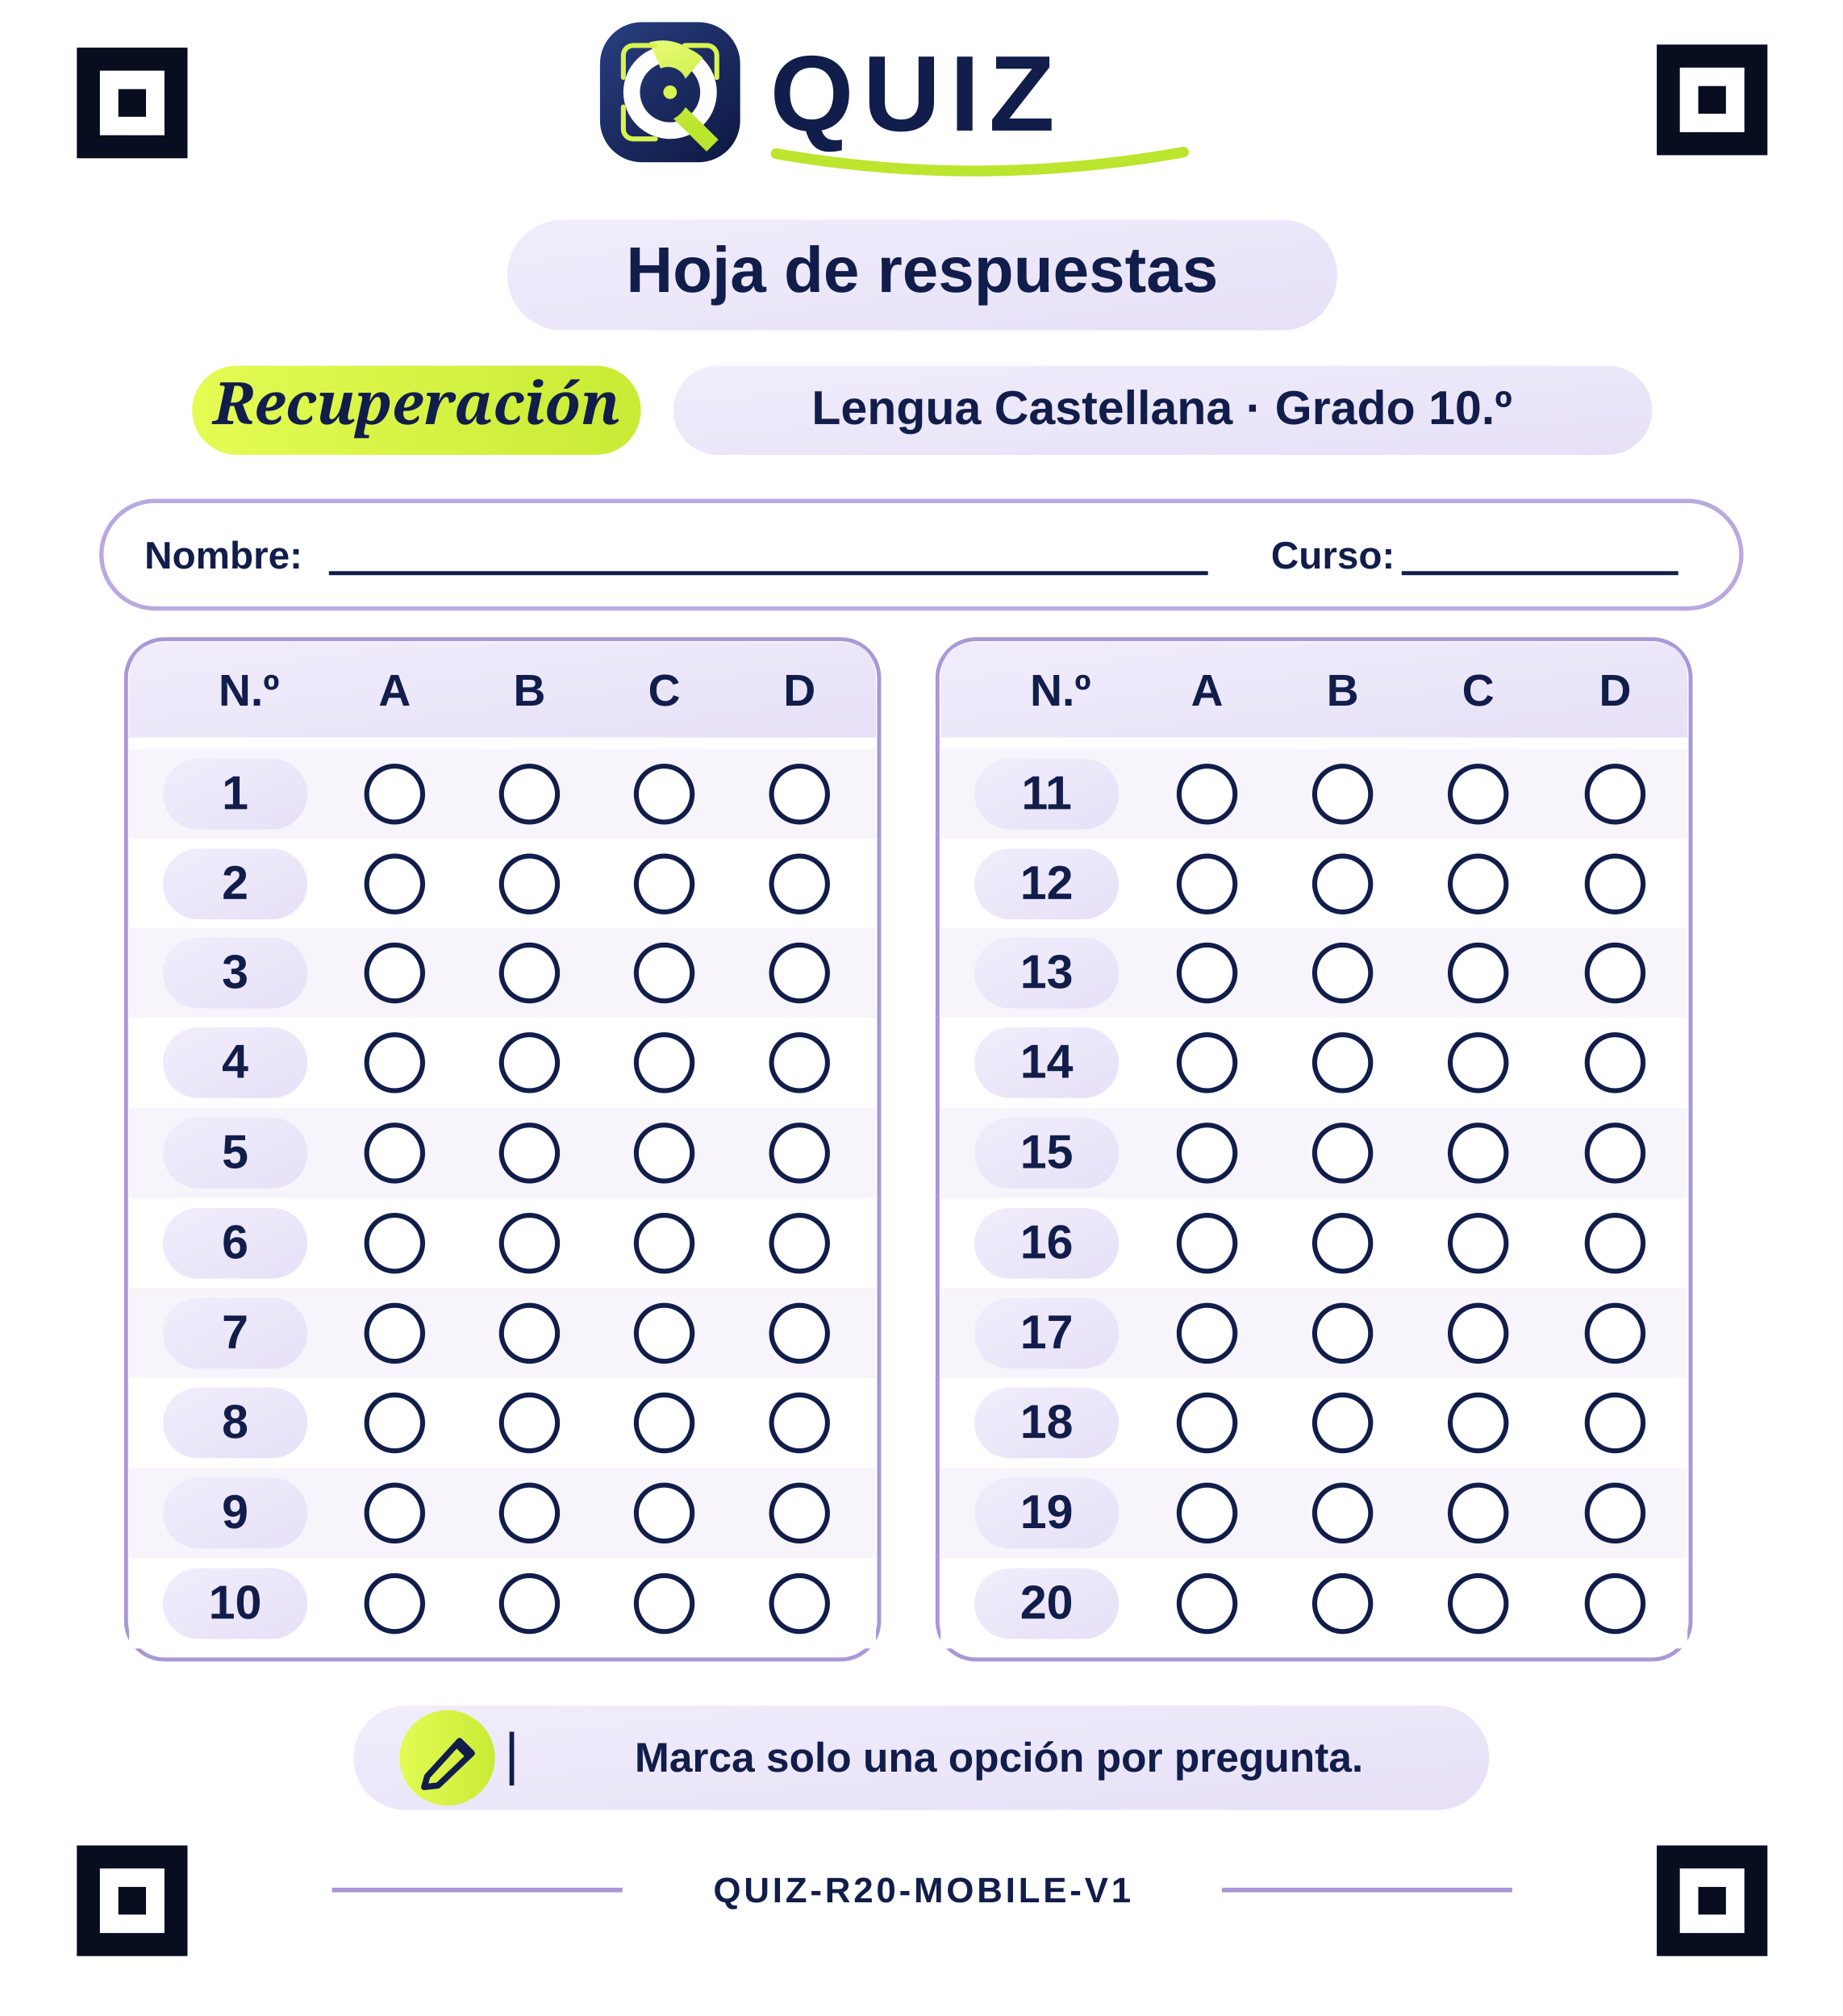
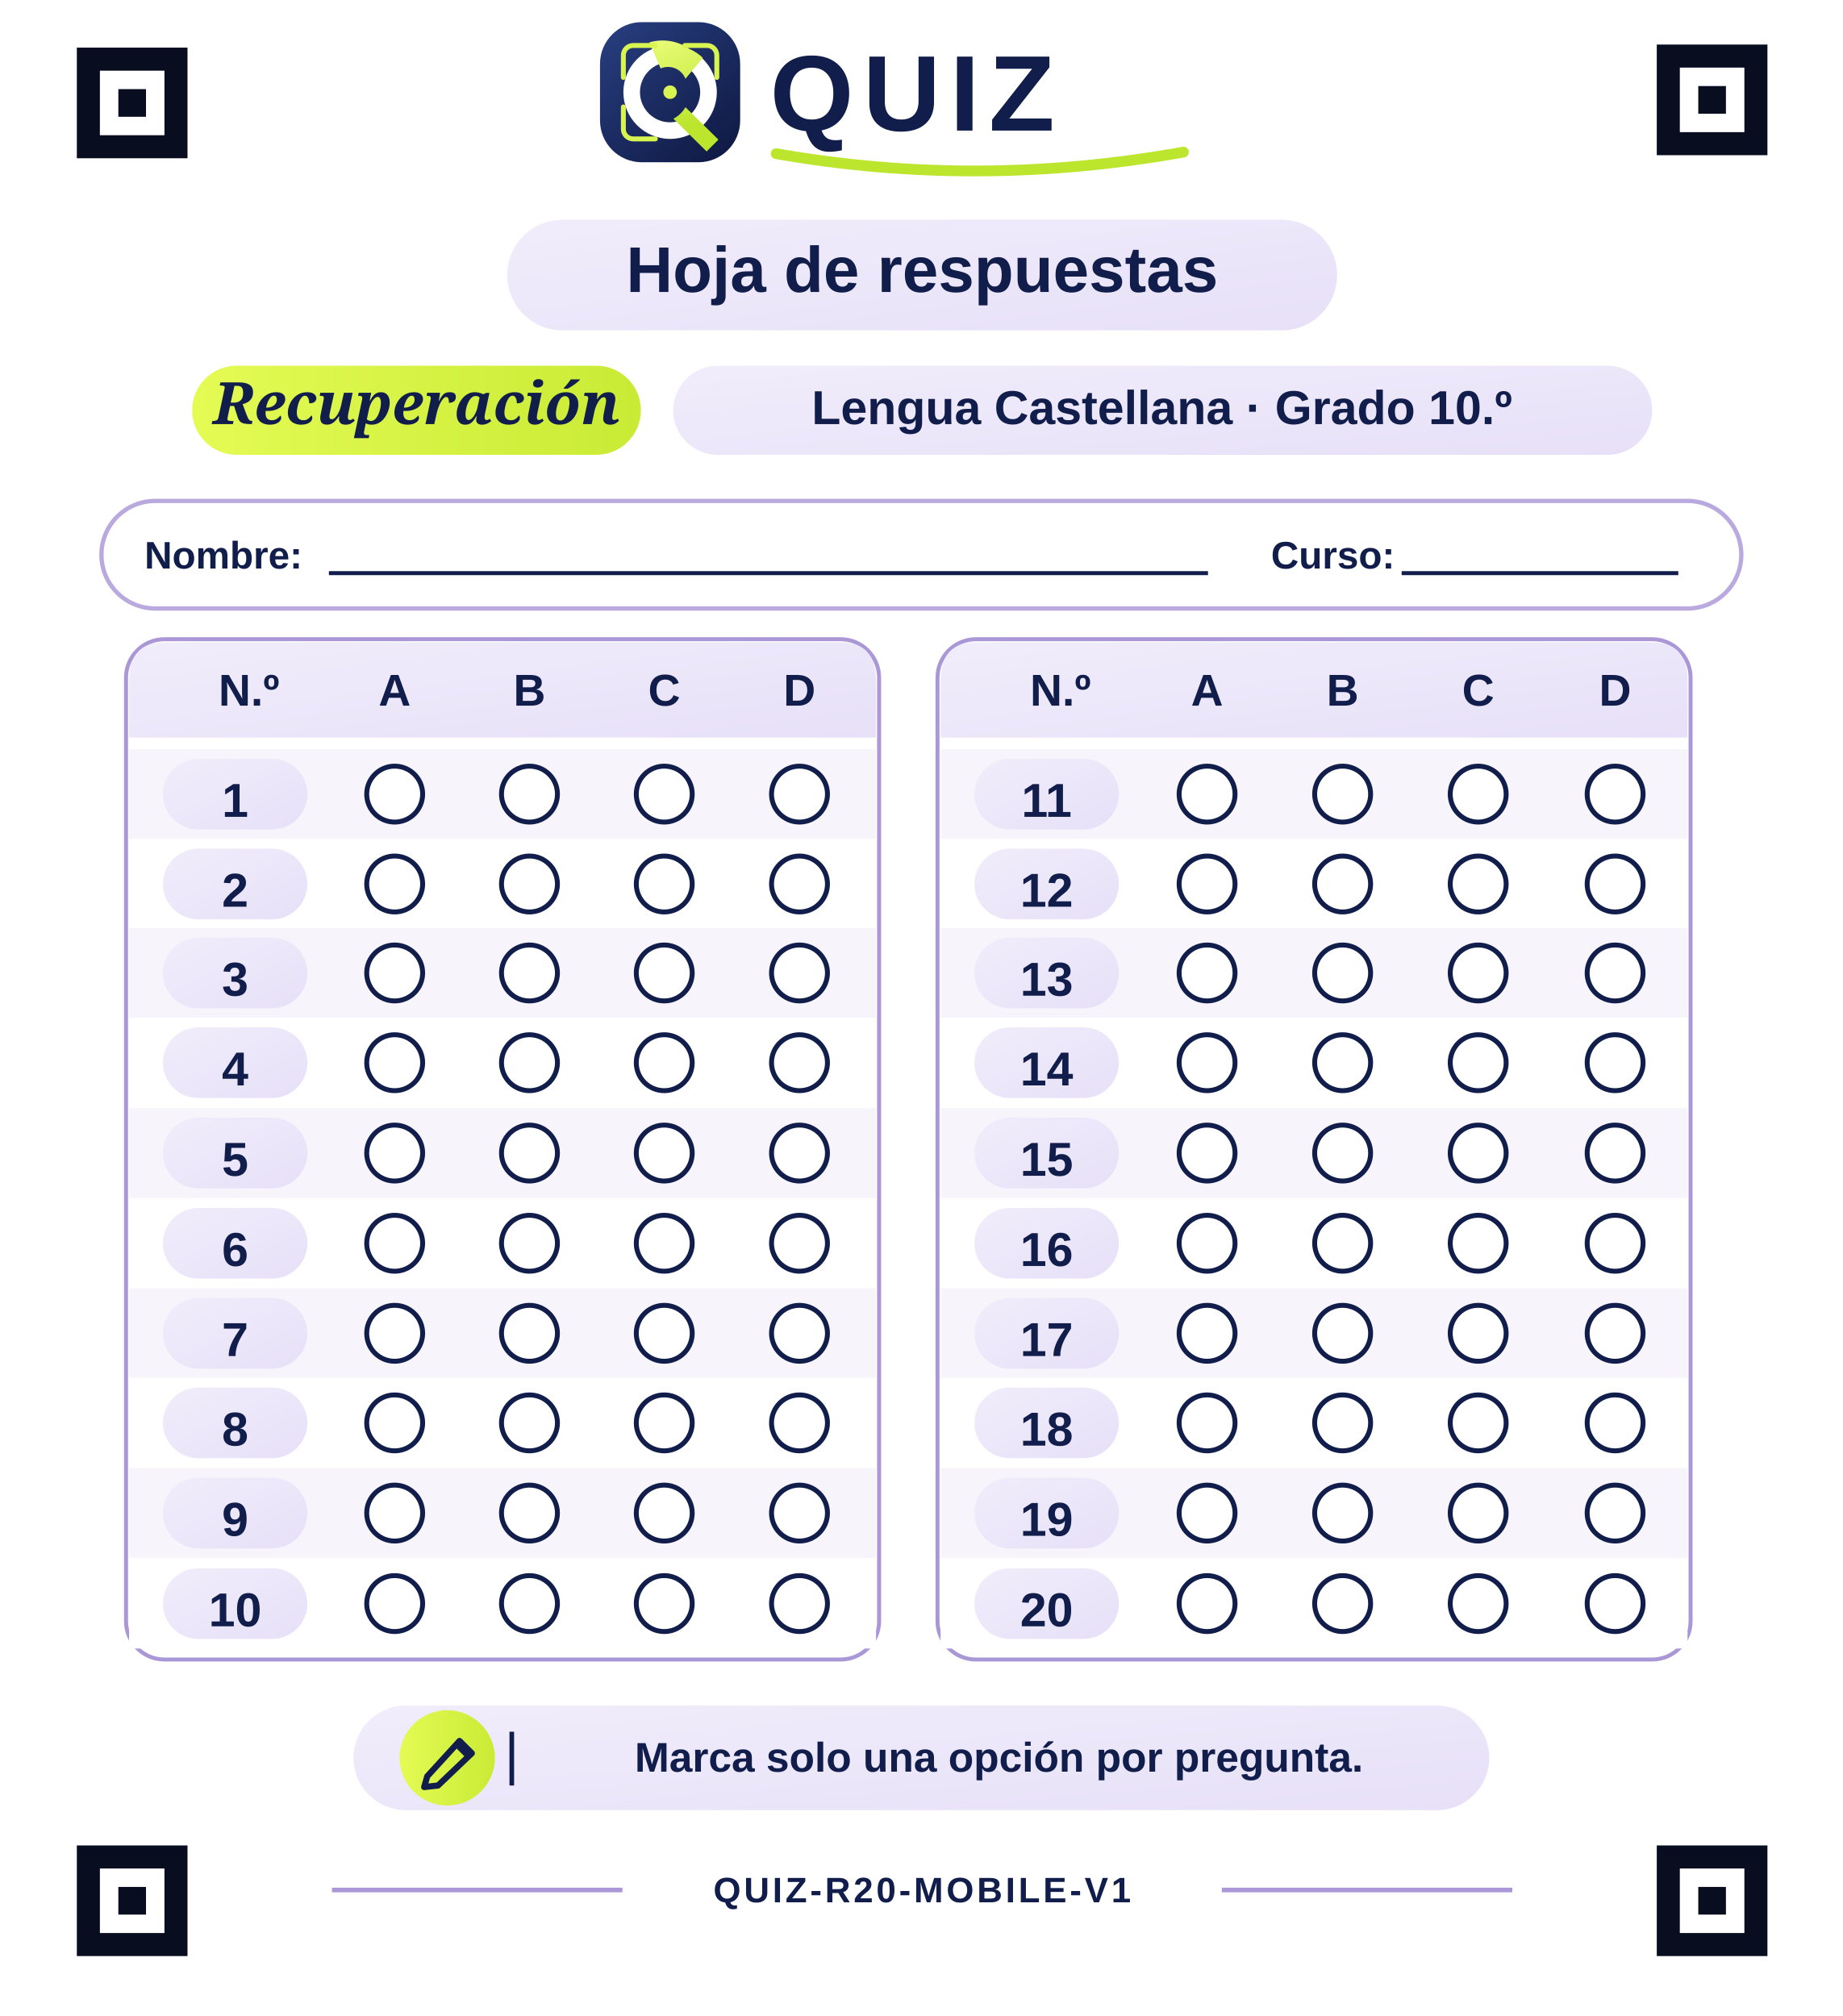
<svg xmlns="http://www.w3.org/2000/svg" width="1199" height="1312" viewBox="0 0 1199 1312" role="img" aria-labelledby="title desc">
  <rect width="1199" height="1312" fill="#ffffff" />
  <defs>
    <linearGradient id="lav" x1="0" y1="0" x2="1" y2="1">
      <stop stop-color="#f1edfb" />
      <stop offset="1" stop-color="#e7e0f8" />
    </linearGradient>
    <linearGradient id="lime" x1="0" y1="0" x2="1" y2="0">
      <stop stop-color="#e4fb54" />
      <stop offset="1" stop-color="#c9eb35" />
    </linearGradient>
    <style>
    .navy{fill:#111d4a} .muted{fill:#5d6578} .title{font-family:Arial,Helvetica,sans-serif;font-weight:800;fill:#111d4a}
    .small{font-family:Arial,Helvetica,sans-serif;font-weight:600;fill:#111d4a}
    .qnum{font-family:Arial,Helvetica,sans-serif;font-size:31px;font-weight:800;fill:#111d4a;text-anchor:middle;dominant-baseline:middle}
    .colhead{font-family:Arial,Helvetica,sans-serif;font-size:29px;font-weight:800;fill:#111d4a;text-anchor:middle;dominant-baseline:middle}
    .bubble{fill:#fff;stroke:#111d4a;stroke-width:3.2}
  </style>
  </defs>
  <g>
    <rect x="50" y="31" width="72" height="72" fill="#080d20" />
    <rect x="65" y="46" width="42" height="42" fill="#fff" />
    <rect x="77" y="58" width="18" height="18" fill="#080d20" />
  </g>
  <g>
    <rect x="1078" y="29" width="72" height="72" fill="#080d20" />
    <rect x="1093" y="44" width="42" height="42" fill="#fff" />
    <rect x="1105" y="56" width="18" height="18" fill="#080d20" />
  </g>
  <g>
    <rect x="50" y="1201" width="72" height="72" fill="#080d20" />
    <rect x="65" y="1216" width="42" height="42" fill="#fff" />
    <rect x="77" y="1228" width="18" height="18" fill="#080d20" />
  </g>
  <g>
    <rect x="1078" y="1201" width="72" height="72" fill="#080d20" />
    <rect x="1093" y="1216" width="42" height="42" fill="#fff" />
    <rect x="1105" y="1228" width="18" height="18" fill="#080d20" />
  </g>
  <g transform="translate(388 12)">
    <svg x="0" y="0" width="96" height="96" viewBox="0 0 120 120" aria-label="Logotipo QUIZ">
      <defs>
        <linearGradient id="quizMarkNavy20" x1="18" y1="12" x2="103" y2="110" gradientUnits="userSpaceOnUse">
          <stop stop-color="#263B7B" />
          <stop offset="1" stop-color="#101B46" />
        </linearGradient>
        <linearGradient id="quizMarkLime20" x1="72" y1="10" x2="98" y2="78" gradientUnits="userSpaceOnUse">
          <stop stop-color="#E8FB76" />
          <stop offset="1" stop-color="#BCE52E" />
        </linearGradient>
      </defs>
      <rect x="3" y="3" width="114" height="114" rx="34" fill="url(#quizMarkNavy20)" />
      <path d="M60 22c-20.99 0-38 17.01-38 38s17.01 38 38 38 38-17.01 38-38S80.99 22 60 22Zm0 13.5c13.53 0 24.5 10.97 24.5 24.5S73.53 84.5 60 84.5 35.5 73.53 35.5 60 46.47 35.5 60 35.5Z" fill="#fff" />
      <path d="M75.7 24.8a38 38 0 0 1 10.9 7.2L72.5 49.1a15.2 15.2 0 0 0-20.2-8.4l-9.2-21.2a38 38 0 0 1 32.6 5.3Z" fill="url(#quizMarkLime20)" />
      <path d="m72.5 72.2 26.8 26.4-9.6 9.6-27-26.6a24.4 24.4 0 0 0 9.8-9.4Z" fill="url(#quizMarkLime20)" />
      <path d="M22 48V30a8 8 0 0 1 8-8h18M98 48V30a8 8 0 0 0-8-8H72M22 72v18a8 8 0 0 0 8 8h18" fill="none" stroke="#D8F451" stroke-width="4" stroke-linecap="round" />
      <circle cx="60" cy="60" r="5.5" fill="#D8F451" />
    </svg>
    <text x="113" y="73" font-family="Arial Black,Arial,Helvetica,sans-serif" font-size="70" font-weight="900" letter-spacing="6" fill="#111d4a">QUIZ</text>
    <path d="M117 88 Q248 111 382 87" fill="none" stroke="#BCE52E" stroke-width="7" stroke-linecap="round" />
  </g>
  <rect x="330" y="143" width="540" height="72" rx="36" fill="url(#lav)" />
  <text x="600" y="190" class="title" font-size="42" text-anchor="middle">Hoja de respuestas</text>
  <rect id="sheetTypePill" x="125" y="238" width="292" height="58" rx="29" fill="url(#lime)" />
  <text id="sheetTypeLabel" x="271" y="276" font-family="Georgia,serif" font-size="38" font-style="italic" font-weight="700" fill="#111d4a" text-anchor="middle">Recuperación</text>
  <rect x="438" y="238" width="637" height="58" rx="29" fill="url(#lav)" />
  <text id="sheetSubjectLine" x="756" y="276" class="small" font-size="31" text-anchor="middle">Lengua Castellana · Grado 10.º</text>
  <rect x="66" y="326" width="1067" height="70" rx="35" fill="#fff" stroke="#b9a9df" stroke-width="2.8" />
  <text x="94" y="370" class="title" font-size="25">Nombre:</text>
  <line x1="214" y1="373" x2="786" y2="373" stroke="#111d4a" stroke-width="2.6" />
  <text x="827" y="370" class="title" font-size="25">Curso:</text>
  <line x1="912" y1="373" x2="1092" y2="373" stroke="#111d4a" stroke-width="2.6" />
  <rect x="82" y="416" width="490" height="664" rx="25" fill="#fff" stroke="#aa97d7" stroke-width="2.6" />
  <path d="M107 418 H547 Q570 418 570 443 V480 H84 V443 Q84 418 107 418Z" fill="url(#lav)" />
  <rect x="610" y="416" width="490" height="664" rx="25" fill="#fff" stroke="#aa97d7" stroke-width="2.6" />
  <path d="M635 418 H1075 Q1098 418 1098 443 V480 H612 V443 Q612 418 635 418Z" fill="url(#lav)" />
  <text x="162" y="451" class="colhead">N.º</text>
  <text x="256.8" y="451" class="colhead">A</text>
  <text x="344.5" y="451" class="colhead">B</text>
  <text x="432.2" y="451" class="colhead">C</text>
  <text x="520.2" y="451" class="colhead">D</text>
  <text x="690" y="451" class="colhead">N.º</text>
  <text x="785.4" y="451" class="colhead">A</text>
  <text x="873.6" y="451" class="colhead">B</text>
  <text x="961.8" y="451" class="colhead">C</text>
  <text x="1050.9" y="451" class="colhead">D</text>
  <rect x="84" y="487.55" width="486" height="58.5" fill="#f7f4fc" />
  <rect x="106" y="493.8" width="94" height="46" rx="23" fill="url(#lav)" />
-   <text x="153" y="517.8" class="qnum">1</text>
+   <text x="153" y="517.8" dy="5" class="qnum">1</text>
  <circle cx="256.8" cy="516.8" r="18.2" class="bubble" />
  <circle cx="344.5" cy="516.8" r="18.2" class="bubble" />
  <circle cx="432.2" cy="516.8" r="18.2" class="bubble" />
  <circle cx="520.2" cy="516.8" r="18.2" class="bubble" />
  <rect x="84" y="546.05" width="486" height="58.5" fill="#ffffff" />
  <rect x="106" y="552.3" width="94" height="46" rx="23" fill="url(#lav)" />
-   <text x="153" y="576.3" class="qnum">2</text>
+   <text x="153" y="576.3" dy="5" class="qnum">2</text>
  <circle cx="256.8" cy="575.3" r="18.2" class="bubble" />
  <circle cx="344.5" cy="575.3" r="18.2" class="bubble" />
  <circle cx="432.2" cy="575.3" r="18.2" class="bubble" />
  <circle cx="520.2" cy="575.3" r="18.2" class="bubble" />
  <rect x="84" y="603.95" width="486" height="58.5" fill="#f7f4fc" />
  <rect x="106" y="610.2" width="94" height="46" rx="23" fill="url(#lav)" />
-   <text x="153" y="634.2" class="qnum">3</text>
+   <text x="153" y="634.2" dy="5" class="qnum">3</text>
  <circle cx="256.8" cy="633.2" r="18.2" class="bubble" />
  <circle cx="344.5" cy="633.2" r="18.2" class="bubble" />
  <circle cx="432.2" cy="633.2" r="18.2" class="bubble" />
  <circle cx="520.2" cy="633.2" r="18.2" class="bubble" />
  <rect x="84" y="662.35" width="486" height="58.5" fill="#ffffff" />
  <rect x="106" y="668.6" width="94" height="46" rx="23" fill="url(#lav)" />
-   <text x="153" y="692.6" class="qnum">4</text>
+   <text x="153" y="692.6" dy="5" class="qnum">4</text>
  <circle cx="256.8" cy="691.6" r="18.2" class="bubble" />
  <circle cx="344.5" cy="691.6" r="18.2" class="bubble" />
  <circle cx="432.2" cy="691.6" r="18.2" class="bubble" />
  <circle cx="520.2" cy="691.6" r="18.2" class="bubble" />
  <rect x="84" y="721.15" width="486" height="58.5" fill="#f7f4fc" />
  <rect x="106" y="727.4" width="94" height="46" rx="23" fill="url(#lav)" />
-   <text x="153" y="751.4" class="qnum">5</text>
+   <text x="153" y="751.4" dy="5" class="qnum">5</text>
  <circle cx="256.8" cy="750.4" r="18.2" class="bubble" />
  <circle cx="344.5" cy="750.4" r="18.2" class="bubble" />
  <circle cx="432.2" cy="750.4" r="18.2" class="bubble" />
  <circle cx="520.2" cy="750.4" r="18.2" class="bubble" />
  <rect x="84" y="779.85" width="486" height="58.5" fill="#ffffff" />
  <rect x="106" y="786.1" width="94" height="46" rx="23" fill="url(#lav)" />
-   <text x="153" y="810.1" class="qnum">6</text>
+   <text x="153" y="810.1" dy="5" class="qnum">6</text>
  <circle cx="256.8" cy="809.1" r="18.2" class="bubble" />
  <circle cx="344.5" cy="809.1" r="18.2" class="bubble" />
  <circle cx="432.2" cy="809.1" r="18.2" class="bubble" />
  <circle cx="520.2" cy="809.1" r="18.2" class="bubble" />
  <rect x="84" y="838.45" width="486" height="58.5" fill="#f7f4fc" />
  <rect x="106" y="844.7" width="94" height="46" rx="23" fill="url(#lav)" />
-   <text x="153" y="868.7" class="qnum">7</text>
+   <text x="153" y="868.7" dy="5" class="qnum">7</text>
  <circle cx="256.8" cy="867.7" r="18.2" class="bubble" />
  <circle cx="344.5" cy="867.7" r="18.2" class="bubble" />
  <circle cx="432.2" cy="867.7" r="18.2" class="bubble" />
  <circle cx="520.2" cy="867.7" r="18.2" class="bubble" />
  <rect x="84" y="896.75" width="486" height="58.5" fill="#ffffff" />
  <rect x="106" y="903.0" width="94" height="46" rx="23" fill="url(#lav)" />
-   <text x="153" y="927.0" class="qnum">8</text>
+   <text x="153" y="927.0" dy="5" class="qnum">8</text>
  <circle cx="256.8" cy="926.0" r="18.2" class="bubble" />
  <circle cx="344.5" cy="926.0" r="18.2" class="bubble" />
  <circle cx="432.2" cy="926.0" r="18.2" class="bubble" />
  <circle cx="520.2" cy="926.0" r="18.2" class="bubble" />
  <rect x="84" y="955.45" width="486" height="58.5" fill="#f7f4fc" />
  <rect x="106" y="961.7" width="94" height="46" rx="23" fill="url(#lav)" />
-   <text x="153" y="985.7" class="qnum">9</text>
+   <text x="153" y="985.7" dy="5" class="qnum">9</text>
  <circle cx="256.8" cy="984.7" r="18.2" class="bubble" />
  <circle cx="344.5" cy="984.7" r="18.2" class="bubble" />
  <circle cx="432.2" cy="984.7" r="18.2" class="bubble" />
  <circle cx="520.2" cy="984.7" r="18.2" class="bubble" />
  <rect x="84" y="1014.35" width="486" height="58.5" fill="#ffffff" />
  <rect x="106" y="1020.6" width="94" height="46" rx="23" fill="url(#lav)" />
-   <text x="153" y="1044.6" class="qnum">10</text>
+   <text x="153" y="1044.6" dy="5" class="qnum">10</text>
  <circle cx="256.8" cy="1043.6" r="18.2" class="bubble" />
  <circle cx="344.5" cy="1043.6" r="18.2" class="bubble" />
  <circle cx="432.2" cy="1043.6" r="18.2" class="bubble" />
  <circle cx="520.2" cy="1043.6" r="18.2" class="bubble" />
  <rect x="612" y="487.55" width="486" height="58.5" fill="#f7f4fc" />
  <rect x="634" y="493.8" width="94" height="46" rx="23" fill="url(#lav)" />
-   <text x="681" y="517.8" class="qnum">11</text>
+   <text x="681" y="517.8" dy="5" class="qnum">11</text>
  <circle cx="785.4" cy="516.8" r="18.2" class="bubble" />
  <circle cx="873.6" cy="516.8" r="18.2" class="bubble" />
  <circle cx="961.8" cy="516.8" r="18.2" class="bubble" />
  <circle cx="1050.9" cy="516.8" r="18.2" class="bubble" />
  <rect x="612" y="546.05" width="486" height="58.5" fill="#ffffff" />
  <rect x="634" y="552.3" width="94" height="46" rx="23" fill="url(#lav)" />
-   <text x="681" y="576.3" class="qnum">12</text>
+   <text x="681" y="576.3" dy="5" class="qnum">12</text>
  <circle cx="785.4" cy="575.3" r="18.2" class="bubble" />
  <circle cx="873.6" cy="575.3" r="18.2" class="bubble" />
  <circle cx="961.8" cy="575.3" r="18.2" class="bubble" />
  <circle cx="1050.9" cy="575.3" r="18.2" class="bubble" />
  <rect x="612" y="603.95" width="486" height="58.5" fill="#f7f4fc" />
  <rect x="634" y="610.2" width="94" height="46" rx="23" fill="url(#lav)" />
-   <text x="681" y="634.2" class="qnum">13</text>
+   <text x="681" y="634.2" dy="5" class="qnum">13</text>
  <circle cx="785.4" cy="633.2" r="18.2" class="bubble" />
  <circle cx="873.6" cy="633.2" r="18.2" class="bubble" />
  <circle cx="961.8" cy="633.2" r="18.2" class="bubble" />
  <circle cx="1050.9" cy="633.2" r="18.2" class="bubble" />
  <rect x="612" y="662.35" width="486" height="58.5" fill="#ffffff" />
  <rect x="634" y="668.6" width="94" height="46" rx="23" fill="url(#lav)" />
-   <text x="681" y="692.6" class="qnum">14</text>
+   <text x="681" y="692.6" dy="5" class="qnum">14</text>
  <circle cx="785.4" cy="691.6" r="18.2" class="bubble" />
  <circle cx="873.6" cy="691.6" r="18.2" class="bubble" />
  <circle cx="961.8" cy="691.6" r="18.2" class="bubble" />
  <circle cx="1050.9" cy="691.6" r="18.2" class="bubble" />
  <rect x="612" y="721.15" width="486" height="58.5" fill="#f7f4fc" />
  <rect x="634" y="727.4" width="94" height="46" rx="23" fill="url(#lav)" />
-   <text x="681" y="751.4" class="qnum">15</text>
+   <text x="681" y="751.4" dy="5" class="qnum">15</text>
  <circle cx="785.4" cy="750.4" r="18.2" class="bubble" />
  <circle cx="873.6" cy="750.4" r="18.2" class="bubble" />
  <circle cx="961.8" cy="750.4" r="18.2" class="bubble" />
  <circle cx="1050.9" cy="750.4" r="18.2" class="bubble" />
  <rect x="612" y="779.85" width="486" height="58.5" fill="#ffffff" />
  <rect x="634" y="786.1" width="94" height="46" rx="23" fill="url(#lav)" />
-   <text x="681" y="810.1" class="qnum">16</text>
+   <text x="681" y="810.1" dy="5" class="qnum">16</text>
  <circle cx="785.4" cy="809.1" r="18.2" class="bubble" />
  <circle cx="873.6" cy="809.1" r="18.2" class="bubble" />
  <circle cx="961.8" cy="809.1" r="18.2" class="bubble" />
  <circle cx="1050.9" cy="809.1" r="18.2" class="bubble" />
  <rect x="612" y="838.45" width="486" height="58.5" fill="#f7f4fc" />
  <rect x="634" y="844.7" width="94" height="46" rx="23" fill="url(#lav)" />
-   <text x="681" y="868.7" class="qnum">17</text>
+   <text x="681" y="868.7" dy="5" class="qnum">17</text>
  <circle cx="785.4" cy="867.7" r="18.2" class="bubble" />
  <circle cx="873.6" cy="867.7" r="18.2" class="bubble" />
  <circle cx="961.8" cy="867.7" r="18.2" class="bubble" />
  <circle cx="1050.9" cy="867.7" r="18.2" class="bubble" />
  <rect x="612" y="896.75" width="486" height="58.5" fill="#ffffff" />
  <rect x="634" y="903.0" width="94" height="46" rx="23" fill="url(#lav)" />
-   <text x="681" y="927.0" class="qnum">18</text>
+   <text x="681" y="927.0" dy="5" class="qnum">18</text>
  <circle cx="785.4" cy="926.0" r="18.2" class="bubble" />
  <circle cx="873.6" cy="926.0" r="18.2" class="bubble" />
  <circle cx="961.8" cy="926.0" r="18.2" class="bubble" />
  <circle cx="1050.9" cy="926.0" r="18.2" class="bubble" />
  <rect x="612" y="955.45" width="486" height="58.5" fill="#f7f4fc" />
  <rect x="634" y="961.7" width="94" height="46" rx="23" fill="url(#lav)" />
-   <text x="681" y="985.7" class="qnum">19</text>
+   <text x="681" y="985.7" dy="5" class="qnum">19</text>
  <circle cx="785.4" cy="984.7" r="18.2" class="bubble" />
  <circle cx="873.6" cy="984.7" r="18.2" class="bubble" />
  <circle cx="961.8" cy="984.7" r="18.2" class="bubble" />
  <circle cx="1050.9" cy="984.7" r="18.2" class="bubble" />
  <rect x="612" y="1014.35" width="486" height="58.5" fill="#ffffff" />
  <rect x="634" y="1020.6" width="94" height="46" rx="23" fill="url(#lav)" />
-   <text x="681" y="1044.6" class="qnum">20</text>
+   <text x="681" y="1044.6" dy="5" class="qnum">20</text>
  <circle cx="785.4" cy="1043.6" r="18.2" class="bubble" />
  <circle cx="873.6" cy="1043.6" r="18.2" class="bubble" />
  <circle cx="961.8" cy="1043.6" r="18.2" class="bubble" />
  <circle cx="1050.9" cy="1043.6" r="18.2" class="bubble" />
  <rect x="230" y="1110" width="739" height="68" rx="34" fill="url(#lav)" />
  <circle cx="291" cy="1144" r="31" fill="url(#lime)" />
  <path d="M278 1156 L299 1133 L307 1141 L285 1162 L276 1163Z" fill="none" stroke="#111d4a" stroke-width="4" stroke-linejoin="round" />
  <path d="M297 1135 L304 1142" stroke="#111d4a" stroke-width="4" />
  <line x1="333" y1="1127" x2="333" y2="1162" stroke="#111d4a" stroke-width="3" />
  <text x="650" y="1153" class="title" font-size="27" text-anchor="middle">Marca solo una opción por pregunta.</text>
  <line x1="216" y1="1230" x2="405" y2="1230" stroke="#aa97d7" stroke-width="3" />
  <text x="600" y="1238" class="title" font-size="23" text-anchor="middle" letter-spacing="2">QUIZ-R20-MOBILE-V1</text>
  <line x1="795" y1="1230" x2="984" y2="1230" stroke="#aa97d7" stroke-width="3" />
</svg>
